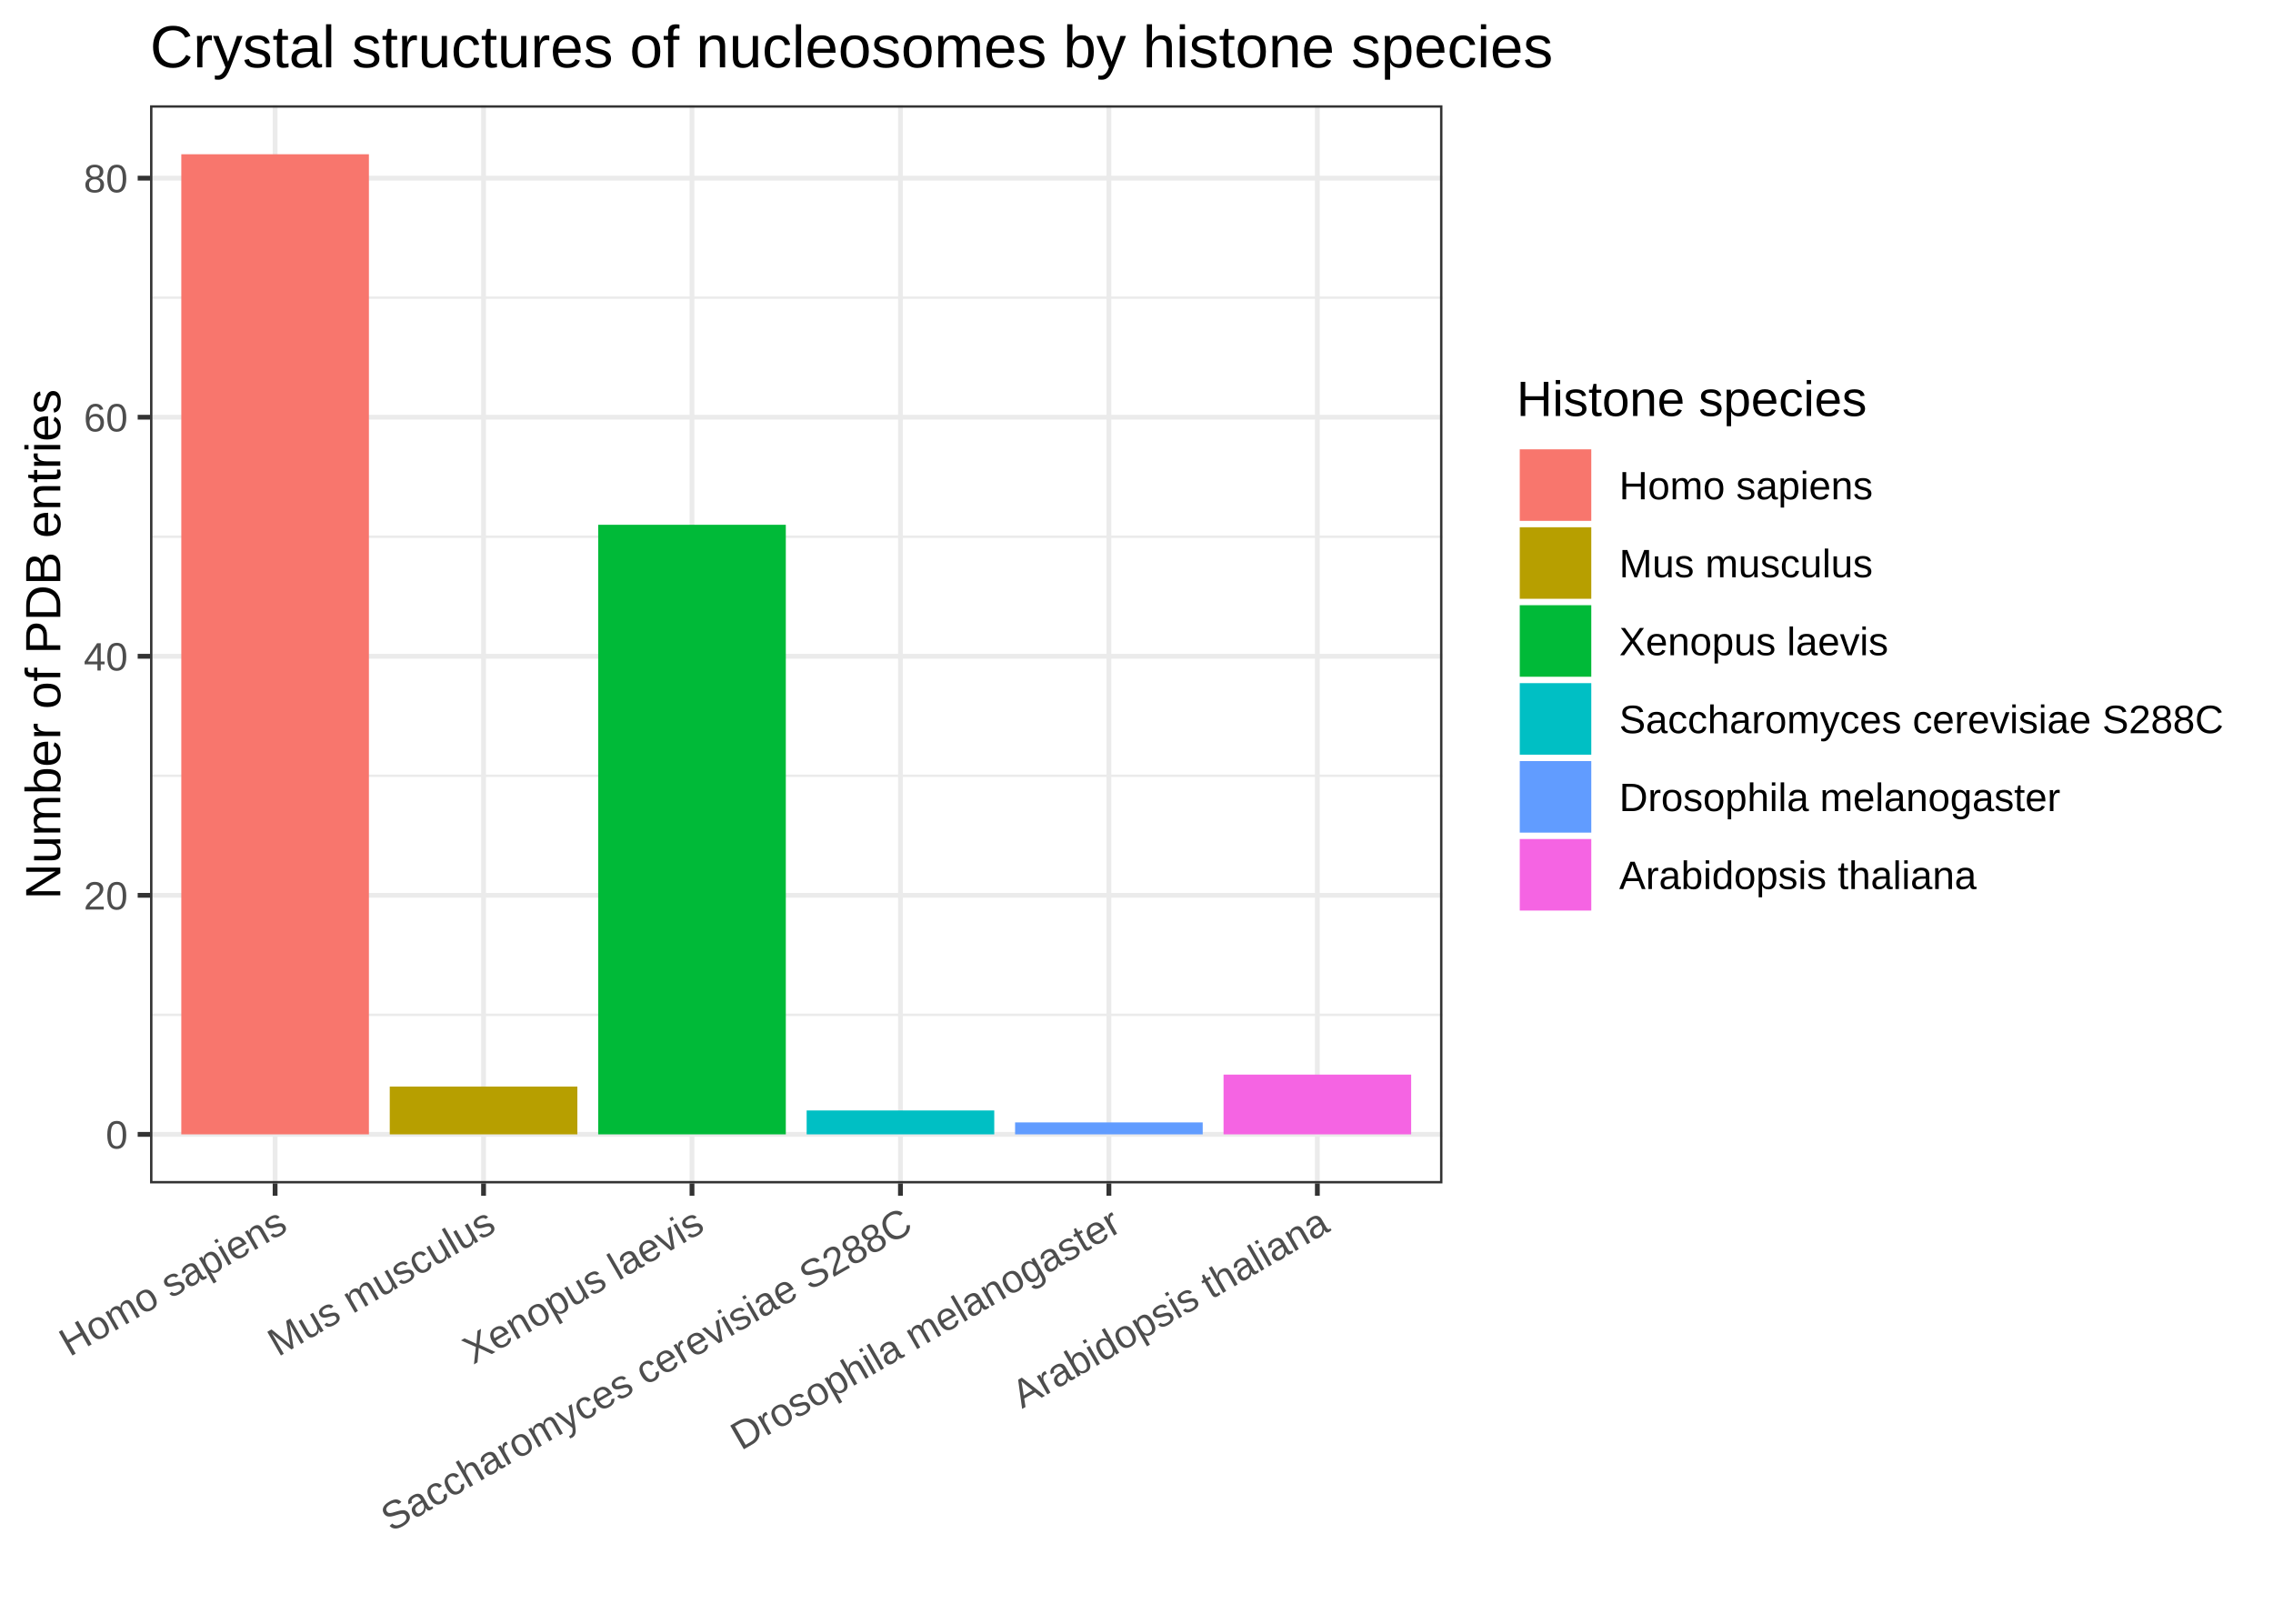
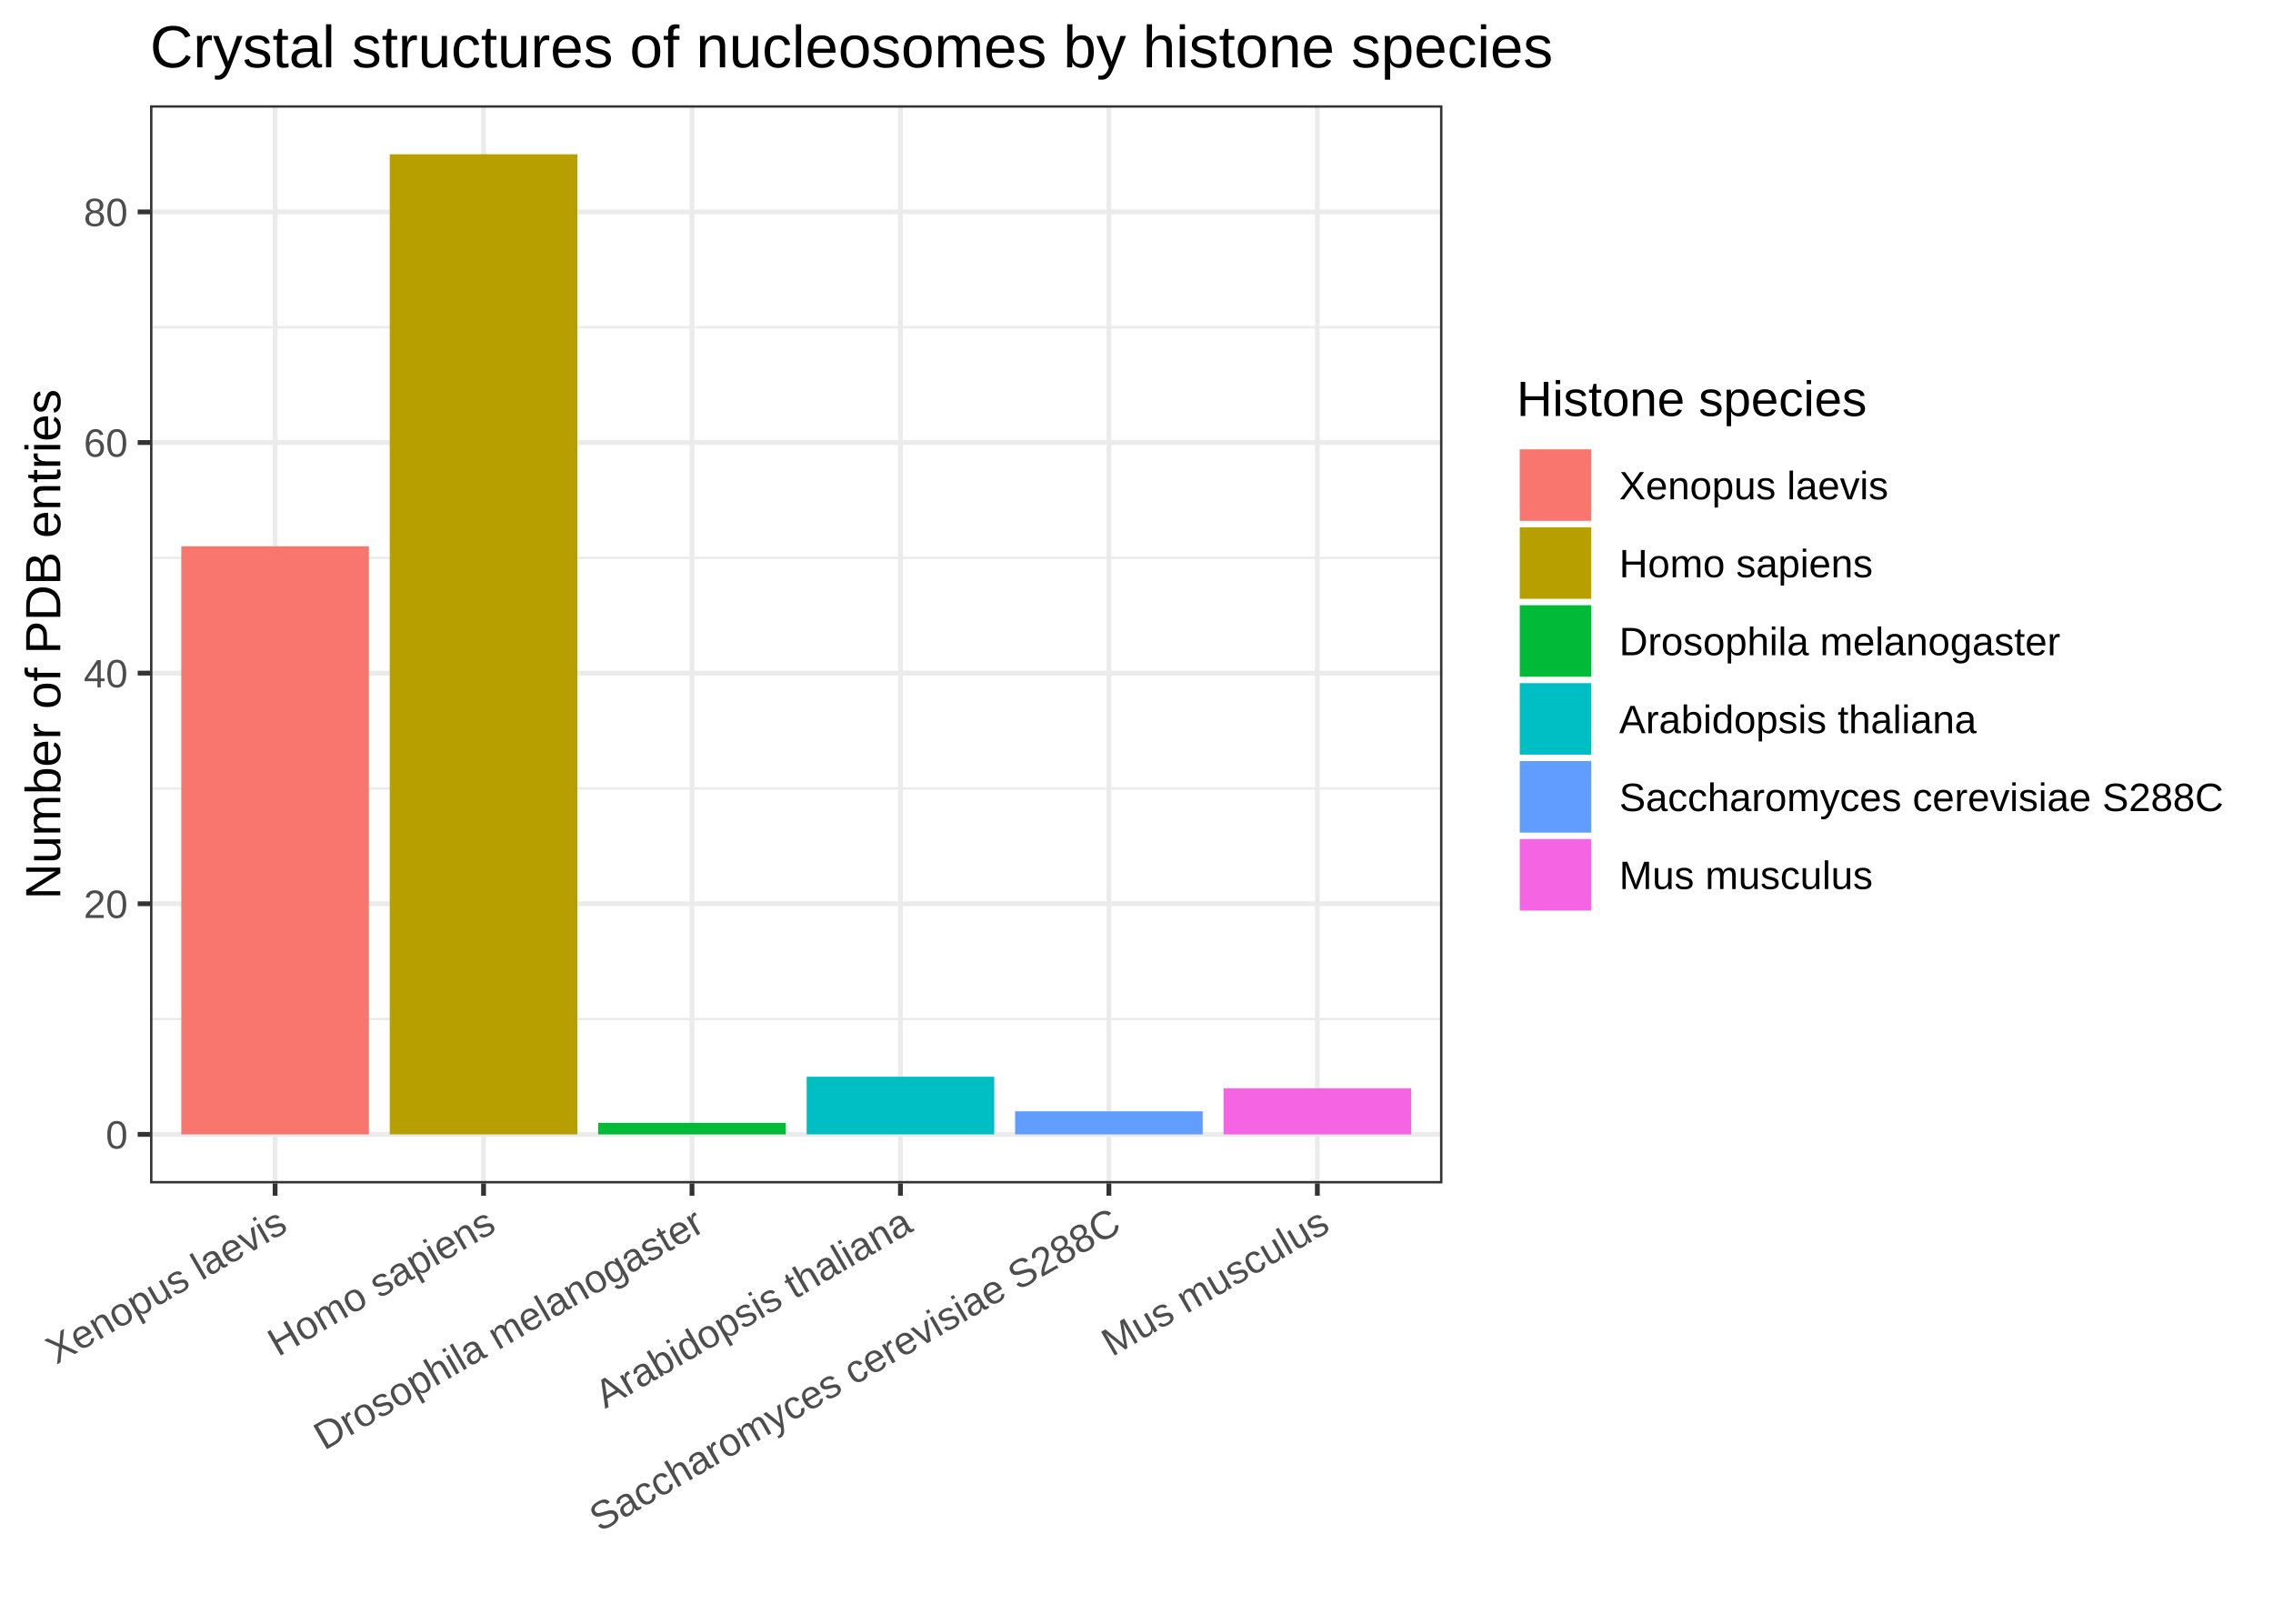
<svg xmlns="http://www.w3.org/2000/svg" class="svglite" width="504.00pt" height="360.00pt" viewBox="0 0 504.00 360.00">
  <defs>
    <style type="text/css">
    .svglite line, .svglite polyline, .svglite polygon, .svglite path, .svglite rect, .svglite circle {
      fill: none;
      stroke: #000000;
      stroke-linecap: round;
      stroke-linejoin: round;
      stroke-miterlimit: 10.00;
+     }
+     .svglite text {
+       white-space: pre;
    }
  </style>
  </defs>
  <rect width="100%" height="100%" style="stroke: none; fill: #FFFFFF;" />
  <defs>
    <clipPath id="cpMC4wMHw1MDQuMDB8MC4wMHwzNjAuMDA=">
      <rect x="0.00" y="0.00" width="504.00" height="360.00" />
    </clipPath>
  </defs>
  <g clip-path="url(#cpMC4wMHw1MDQuMDB8MC4wMHwzNjAuMDA=)">
    <rect x="0" y="0.00" width="504.00" height="360.00" style="stroke-width: 1.07; stroke: #FFFFFF; fill: #FFFFFF;" />
  </g>
  <defs>
    <clipPath id="cpMzMuMjd8MzE5Ljg0fDIzLjM0fDI2Mi4zNw==">
      <rect x="33.27" y="23.34" width="286.57" height="239.03" />
    </clipPath>
  </defs>
  <g clip-path="url(#cpMzMuMjd8MzE5Ljg0fDIzLjM0fDI2Mi4zNw==)">
    <rect x="33.27" y="23.34" width="286.57" height="239.03" style="stroke-width: 1.07; stroke: none; fill: #FFFFFF;" />
-     <polyline points="33.27,225.00 319.84,225.00 " style="stroke-width: 0.53; stroke: #EBEBEB; stroke-linecap: butt;" />
-     <polyline points="33.27,172.00 319.84,172.00 " style="stroke-width: 0.53; stroke: #EBEBEB; stroke-linecap: butt;" />
-     <polyline points="33.27,119.00 319.84,119.00 " style="stroke-width: 0.53; stroke: #EBEBEB; stroke-linecap: butt;" />
-     <polyline points="33.27,66.00 319.84,66.00 " style="stroke-width: 0.53; stroke: #EBEBEB; stroke-linecap: butt;" />
+     <polyline points="33.27,225.94 319.84,225.94 " style="stroke-width: 0.53; stroke: #EBEBEB; stroke-linecap: butt;" />
+     <polyline points="33.27,174.81 319.84,174.81 " style="stroke-width: 0.53; stroke: #EBEBEB; stroke-linecap: butt;" />
+     <polyline points="33.27,123.68 319.84,123.68 " style="stroke-width: 0.53; stroke: #EBEBEB; stroke-linecap: butt;" />
+     <polyline points="33.27,72.55 319.84,72.55 " style="stroke-width: 0.53; stroke: #EBEBEB; stroke-linecap: butt;" />
    <polyline points="33.27,251.50 319.84,251.50 " style="stroke-width: 1.07; stroke: #EBEBEB; stroke-linecap: butt;" />
-     <polyline points="33.27,198.50 319.84,198.50 " style="stroke-width: 1.07; stroke: #EBEBEB; stroke-linecap: butt;" />
-     <polyline points="33.27,145.50 319.84,145.50 " style="stroke-width: 1.07; stroke: #EBEBEB; stroke-linecap: butt;" />
-     <polyline points="33.27,92.50 319.84,92.50 " style="stroke-width: 1.07; stroke: #EBEBEB; stroke-linecap: butt;" />
-     <polyline points="33.27,39.50 319.84,39.50 " style="stroke-width: 1.07; stroke: #EBEBEB; stroke-linecap: butt;" />
+     <polyline points="33.27,200.37 319.84,200.37 " style="stroke-width: 1.07; stroke: #EBEBEB; stroke-linecap: butt;" />
+     <polyline points="33.27,149.24 319.84,149.24 " style="stroke-width: 1.07; stroke: #EBEBEB; stroke-linecap: butt;" />
+     <polyline points="33.27,98.11 319.84,98.11 " style="stroke-width: 1.07; stroke: #EBEBEB; stroke-linecap: butt;" />
+     <polyline points="33.27,46.98 319.84,46.98 " style="stroke-width: 1.07; stroke: #EBEBEB; stroke-linecap: butt;" />
    <polyline points="61.00,262.37 61.00,23.34 " style="stroke-width: 1.07; stroke: #EBEBEB; stroke-linecap: butt;" />
    <polyline points="107.22,262.37 107.22,23.34 " style="stroke-width: 1.07; stroke: #EBEBEB; stroke-linecap: butt;" />
    <polyline points="153.44,262.37 153.44,23.34 " style="stroke-width: 1.07; stroke: #EBEBEB; stroke-linecap: butt;" />
    <polyline points="199.66,262.37 199.66,23.34 " style="stroke-width: 1.07; stroke: #EBEBEB; stroke-linecap: butt;" />
    <polyline points="245.88,262.37 245.88,23.34 " style="stroke-width: 1.07; stroke: #EBEBEB; stroke-linecap: butt;" />
    <polyline points="292.10,262.37 292.10,23.34 " style="stroke-width: 1.07; stroke: #EBEBEB; stroke-linecap: butt;" />
-     <rect x="40.20" y="34.20" width="41.60" height="217.30" style="stroke-width: 1.07; stroke: none; stroke-linecap: square; stroke-linejoin: miter; fill: #F8766D;" />
-     <rect x="86.42" y="240.90" width="41.60" height="10.60" style="stroke-width: 1.07; stroke: none; stroke-linecap: square; stroke-linejoin: miter; fill: #B79F00;" />
-     <rect x="132.64" y="116.35" width="41.60" height="135.15" style="stroke-width: 1.07; stroke: none; stroke-linecap: square; stroke-linejoin: miter; fill: #00BA38;" />
-     <rect x="178.86" y="246.20" width="41.60" height="5.30" style="stroke-width: 1.07; stroke: none; stroke-linecap: square; stroke-linejoin: miter; fill: #00BFC4;" />
-     <rect x="225.08" y="248.85" width="41.60" height="2.65" style="stroke-width: 1.07; stroke: none; stroke-linecap: square; stroke-linejoin: miter; fill: #619CFF;" />
-     <rect x="271.30" y="238.25" width="41.60" height="13.25" style="stroke-width: 1.07; stroke: none; stroke-linecap: square; stroke-linejoin: miter; fill: #F564E3;" />
+     <rect x="40.20" y="121.12" width="41.60" height="130.38" style="stroke-width: 1.07; stroke: none; stroke-linecap: square; stroke-linejoin: miter; fill: #F8766D;" />
+     <rect x="86.42" y="34.20" width="41.60" height="217.30" style="stroke-width: 1.07; stroke: none; stroke-linecap: square; stroke-linejoin: miter; fill: #B79F00;" />
+     <rect x="132.64" y="248.95" width="41.60" height="2.56" style="stroke-width: 1.07; stroke: none; stroke-linecap: square; stroke-linejoin: miter; fill: #00BA38;" />
+     <rect x="178.86" y="238.72" width="41.60" height="12.78" style="stroke-width: 1.07; stroke: none; stroke-linecap: square; stroke-linejoin: miter; fill: #00BFC4;" />
+     <rect x="225.08" y="246.39" width="41.60" height="5.11" style="stroke-width: 1.07; stroke: none; stroke-linecap: square; stroke-linejoin: miter; fill: #619CFF;" />
+     <rect x="271.30" y="241.28" width="41.60" height="10.23" style="stroke-width: 1.07; stroke: none; stroke-linecap: square; stroke-linejoin: miter; fill: #F564E3;" />
    <rect x="33.27" y="23.34" width="286.57" height="239.03" style="stroke-width: 1.07; stroke: #333333;" />
  </g>
  <g clip-path="url(#cpMC4wMHw1MDQuMDB8MC4wMHwzNjAuMDA=)">
-     <text x="28.34" y="254.66" text-anchor="end" style="font-size: 8.80px; fill: #4D4D4D; font-family: Arial;" textLength="4.90px" lengthAdjust="spacingAndGlyphs">0</text>
-     <text x="28.34" y="201.66" text-anchor="end" style="font-size: 8.80px; fill: #4D4D4D; font-family: Arial;" textLength="9.79px" lengthAdjust="spacingAndGlyphs">20</text>
-     <text x="28.34" y="148.66" text-anchor="end" style="font-size: 8.80px; fill: #4D4D4D; font-family: Arial;" textLength="9.79px" lengthAdjust="spacingAndGlyphs">40</text>
-     <text x="28.34" y="95.66" text-anchor="end" style="font-size: 8.80px; fill: #4D4D4D; font-family: Arial;" textLength="9.79px" lengthAdjust="spacingAndGlyphs">60</text>
-     <text x="28.34" y="42.65" text-anchor="end" style="font-size: 8.80px; fill: #4D4D4D; font-family: Arial;" textLength="9.79px" lengthAdjust="spacingAndGlyphs">80</text>
+     <text x="28.34" y="254.66" text-anchor="end" style="font-size: 8.80px;fill: #4D4D4D; font-family: &quot;Arial&quot;;" textLength="4.90px" lengthAdjust="spacingAndGlyphs">0</text>
+     <text x="28.34" y="203.53" text-anchor="end" style="font-size: 8.80px;fill: #4D4D4D; font-family: &quot;Arial&quot;;" textLength="9.79px" lengthAdjust="spacingAndGlyphs">20</text>
+     <text x="28.34" y="152.40" text-anchor="end" style="font-size: 8.80px;fill: #4D4D4D; font-family: &quot;Arial&quot;;" textLength="9.79px" lengthAdjust="spacingAndGlyphs">40</text>
+     <text x="28.34" y="101.27" text-anchor="end" style="font-size: 8.80px;fill: #4D4D4D; font-family: &quot;Arial&quot;;" textLength="9.79px" lengthAdjust="spacingAndGlyphs">60</text>
+     <text x="28.34" y="50.14" text-anchor="end" style="font-size: 8.80px;fill: #4D4D4D; font-family: &quot;Arial&quot;;" textLength="9.79px" lengthAdjust="spacingAndGlyphs">80</text>
    <polyline points="30.53,251.50 33.27,251.50 " style="stroke-width: 1.07; stroke: #333333; stroke-linecap: butt;" />
-     <polyline points="30.53,198.50 33.27,198.50 " style="stroke-width: 1.07; stroke: #333333; stroke-linecap: butt;" />
-     <polyline points="30.53,145.50 33.27,145.50 " style="stroke-width: 1.07; stroke: #333333; stroke-linecap: butt;" />
-     <polyline points="30.53,92.50 33.27,92.50 " style="stroke-width: 1.07; stroke: #333333; stroke-linecap: butt;" />
-     <polyline points="30.53,39.50 33.27,39.50 " style="stroke-width: 1.07; stroke: #333333; stroke-linecap: butt;" />
+     <polyline points="30.53,200.37 33.27,200.37 " style="stroke-width: 1.07; stroke: #333333; stroke-linecap: butt;" />
+     <polyline points="30.53,149.24 33.27,149.24 " style="stroke-width: 1.07; stroke: #333333; stroke-linecap: butt;" />
+     <polyline points="30.53,98.11 33.27,98.11 " style="stroke-width: 1.07; stroke: #333333; stroke-linecap: butt;" />
+     <polyline points="30.53,46.98 33.27,46.98 " style="stroke-width: 1.07; stroke: #333333; stroke-linecap: butt;" />
    <polyline points="61.00,265.11 61.00,262.37 " style="stroke-width: 1.07; stroke: #333333; stroke-linecap: butt;" />
    <polyline points="107.22,265.11 107.22,262.37 " style="stroke-width: 1.07; stroke: #333333; stroke-linecap: butt;" />
    <polyline points="153.44,265.11 153.44,262.37 " style="stroke-width: 1.07; stroke: #333333; stroke-linecap: butt;" />
    <polyline points="199.66,265.11 199.66,262.37 " style="stroke-width: 1.07; stroke: #333333; stroke-linecap: butt;" />
    <polyline points="245.88,265.11 245.88,262.37 " style="stroke-width: 1.07; stroke: #333333; stroke-linecap: butt;" />
    <polyline points="292.10,265.11 292.10,262.37 " style="stroke-width: 1.07; stroke: #333333; stroke-linecap: butt;" />
-     <text transform="translate(64.15,272.76) rotate(-30)" text-anchor="end" style="font-size: 8.80px; fill: #4D4D4D; font-family: Arial;" textLength="56.25px" lengthAdjust="spacingAndGlyphs">Homo sapiens</text>
-     <text transform="translate(110.37,272.76) rotate(-30)" text-anchor="end" style="font-size: 8.80px; fill: #4D4D4D; font-family: Arial;" textLength="56.23px" lengthAdjust="spacingAndGlyphs">Mus musculus</text>
-     <text transform="translate(156.60,272.76) rotate(-30)" text-anchor="end" style="font-size: 8.80px; fill: #4D4D4D; font-family: Arial;" textLength="59.68px" lengthAdjust="spacingAndGlyphs">Xenopus laevis</text>
-     <text transform="translate(202.82,272.76) rotate(-30)" text-anchor="end" style="font-size: 8.80px; fill: #4D4D4D; font-family: Arial;" textLength="134.01px" lengthAdjust="spacingAndGlyphs">Saccharomyces cerevisiae S288C</text>
-     <text transform="translate(249.04,272.76) rotate(-30)" text-anchor="end" style="font-size: 8.80px; fill: #4D4D4D; font-family: Arial;" textLength="97.83px" lengthAdjust="spacingAndGlyphs">Drosophila melanogaster</text>
-     <text transform="translate(295.26,272.76) rotate(-30)" text-anchor="end" style="font-size: 8.80px; fill: #4D4D4D; font-family: Arial;" textLength="79.24px" lengthAdjust="spacingAndGlyphs">Arabidopsis thaliana</text>
-     <text transform="translate(13.37,142.85) rotate(-90)" text-anchor="middle" style="font-size: 11.00px; font-family: Arial;" textLength="113.10px" lengthAdjust="spacingAndGlyphs">Number of PDB entries</text>
+     <text transform="translate(64.15,272.76) rotate(-30)" text-anchor="end" style="font-size: 8.80px;fill: #4D4D4D; font-family: &quot;Arial&quot;;" textLength="59.68px" lengthAdjust="spacingAndGlyphs">Xenopus laevis</text>
+     <text transform="translate(110.37,272.76) rotate(-30)" text-anchor="end" style="font-size: 8.80px;fill: #4D4D4D; font-family: &quot;Arial&quot;;" textLength="56.25px" lengthAdjust="spacingAndGlyphs">Homo sapiens</text>
+     <text transform="translate(156.60,272.76) rotate(-30)" text-anchor="end" style="font-size: 8.80px;fill: #4D4D4D; font-family: &quot;Arial&quot;;" textLength="97.83px" lengthAdjust="spacingAndGlyphs">Drosophila melanogaster</text>
+     <text transform="translate(202.82,272.76) rotate(-30)" text-anchor="end" style="font-size: 8.80px;fill: #4D4D4D; font-family: &quot;Arial&quot;;" textLength="79.24px" lengthAdjust="spacingAndGlyphs">Arabidopsis thaliana</text>
+     <text transform="translate(249.04,272.76) rotate(-30)" text-anchor="end" style="font-size: 8.80px;fill: #4D4D4D; font-family: &quot;Arial&quot;;" textLength="134.01px" lengthAdjust="spacingAndGlyphs">Saccharomyces cerevisiae S288C</text>
+     <text transform="translate(295.26,272.76) rotate(-30)" text-anchor="end" style="font-size: 8.80px;fill: #4D4D4D; font-family: &quot;Arial&quot;;" textLength="56.23px" lengthAdjust="spacingAndGlyphs">Mus musculus</text>
+     <text transform="translate(13.37,142.85) rotate(-90)" text-anchor="middle" style="font-size: 11.00px; font-family: &quot;Arial&quot;;" textLength="113.10px" lengthAdjust="spacingAndGlyphs">Number of PDB entries</text>
    <rect x="330.80" y="77.63" width="167.72" height="130.44" style="stroke-width: 1.07; stroke: none; fill: #FFFFFF;" />
-     <text x="336.28" y="92.22" style="font-size: 11.00px; font-family: Arial;" textLength="77.65px" lengthAdjust="spacingAndGlyphs">Histone species</text>
+     <text x="336.28" y="92.22" style="font-size: 11.00px; font-family: &quot;Arial&quot;;" textLength="77.65px" lengthAdjust="spacingAndGlyphs">Histone species</text>
    <rect x="336.28" y="98.91" width="17.28" height="17.28" style="stroke-width: 1.07; stroke: none; fill: #FFFFFF;" />
    <rect x="336.98" y="99.62" width="15.86" height="15.86" style="stroke-width: 1.07; stroke: none; stroke-linecap: square; stroke-linejoin: miter; fill: #F8766D;" />
    <rect x="336.28" y="116.19" width="17.28" height="17.28" style="stroke-width: 1.07; stroke: none; fill: #FFFFFF;" />
    <rect x="336.98" y="116.90" width="15.86" height="15.86" style="stroke-width: 1.07; stroke: none; stroke-linecap: square; stroke-linejoin: miter; fill: #B79F00;" />
    <rect x="336.28" y="133.47" width="17.28" height="17.28" style="stroke-width: 1.07; stroke: none; fill: #FFFFFF;" />
    <rect x="336.98" y="134.18" width="15.86" height="15.86" style="stroke-width: 1.07; stroke: none; stroke-linecap: square; stroke-linejoin: miter; fill: #00BA38;" />
    <rect x="336.28" y="150.75" width="17.28" height="17.28" style="stroke-width: 1.07; stroke: none; fill: #FFFFFF;" />
    <rect x="336.98" y="151.46" width="15.86" height="15.86" style="stroke-width: 1.07; stroke: none; stroke-linecap: square; stroke-linejoin: miter; fill: #00BFC4;" />
    <rect x="336.28" y="168.03" width="17.28" height="17.28" style="stroke-width: 1.07; stroke: none; fill: #FFFFFF;" />
    <rect x="336.98" y="168.74" width="15.86" height="15.86" style="stroke-width: 1.07; stroke: none; stroke-linecap: square; stroke-linejoin: miter; fill: #619CFF;" />
    <rect x="336.28" y="185.31" width="17.28" height="17.28" style="stroke-width: 1.07; stroke: none; fill: #FFFFFF;" />
    <rect x="336.98" y="186.02" width="15.86" height="15.86" style="stroke-width: 1.07; stroke: none; stroke-linecap: square; stroke-linejoin: miter; fill: #F564E3;" />
-     <text x="359.03" y="110.71" style="font-size: 8.80px; font-family: Arial;" textLength="56.25px" lengthAdjust="spacingAndGlyphs">Homo sapiens</text>
-     <text x="359.03" y="127.99" style="font-size: 8.80px; font-family: Arial;" textLength="56.23px" lengthAdjust="spacingAndGlyphs">Mus musculus</text>
-     <text x="359.03" y="145.27" style="font-size: 8.80px; font-family: Arial;" textLength="59.68px" lengthAdjust="spacingAndGlyphs">Xenopus laevis</text>
-     <text x="359.03" y="162.55" style="font-size: 8.80px; font-family: Arial;" textLength="134.01px" lengthAdjust="spacingAndGlyphs">Saccharomyces cerevisiae S288C</text>
-     <text x="359.03" y="179.83" style="font-size: 8.80px; font-family: Arial;" textLength="97.83px" lengthAdjust="spacingAndGlyphs">Drosophila melanogaster</text>
-     <text x="359.03" y="197.11" style="font-size: 8.80px; font-family: Arial;" textLength="79.24px" lengthAdjust="spacingAndGlyphs">Arabidopsis thaliana</text>
-     <text x="33.27" y="14.94" style="font-size: 13.20px; font-family: Arial;" textLength="310.86px" lengthAdjust="spacingAndGlyphs">Crystal structures of nucleosomes by histone species</text>
+     <text x="359.03" y="110.71" style="font-size: 8.80px; font-family: &quot;Arial&quot;;" textLength="59.68px" lengthAdjust="spacingAndGlyphs">Xenopus laevis</text>
+     <text x="359.03" y="127.99" style="font-size: 8.80px; font-family: &quot;Arial&quot;;" textLength="56.25px" lengthAdjust="spacingAndGlyphs">Homo sapiens</text>
+     <text x="359.03" y="145.27" style="font-size: 8.80px; font-family: &quot;Arial&quot;;" textLength="97.83px" lengthAdjust="spacingAndGlyphs">Drosophila melanogaster</text>
+     <text x="359.03" y="162.55" style="font-size: 8.80px; font-family: &quot;Arial&quot;;" textLength="79.24px" lengthAdjust="spacingAndGlyphs">Arabidopsis thaliana</text>
+     <text x="359.03" y="179.83" style="font-size: 8.80px; font-family: &quot;Arial&quot;;" textLength="134.01px" lengthAdjust="spacingAndGlyphs">Saccharomyces cerevisiae S288C</text>
+     <text x="359.03" y="197.11" style="font-size: 8.80px; font-family: &quot;Arial&quot;;" textLength="56.23px" lengthAdjust="spacingAndGlyphs">Mus musculus</text>
+     <text x="33.27" y="14.94" style="font-size: 13.20px; font-family: &quot;Arial&quot;;" textLength="310.86px" lengthAdjust="spacingAndGlyphs">Crystal structures of nucleosomes by histone species</text>
  </g>
</svg>
